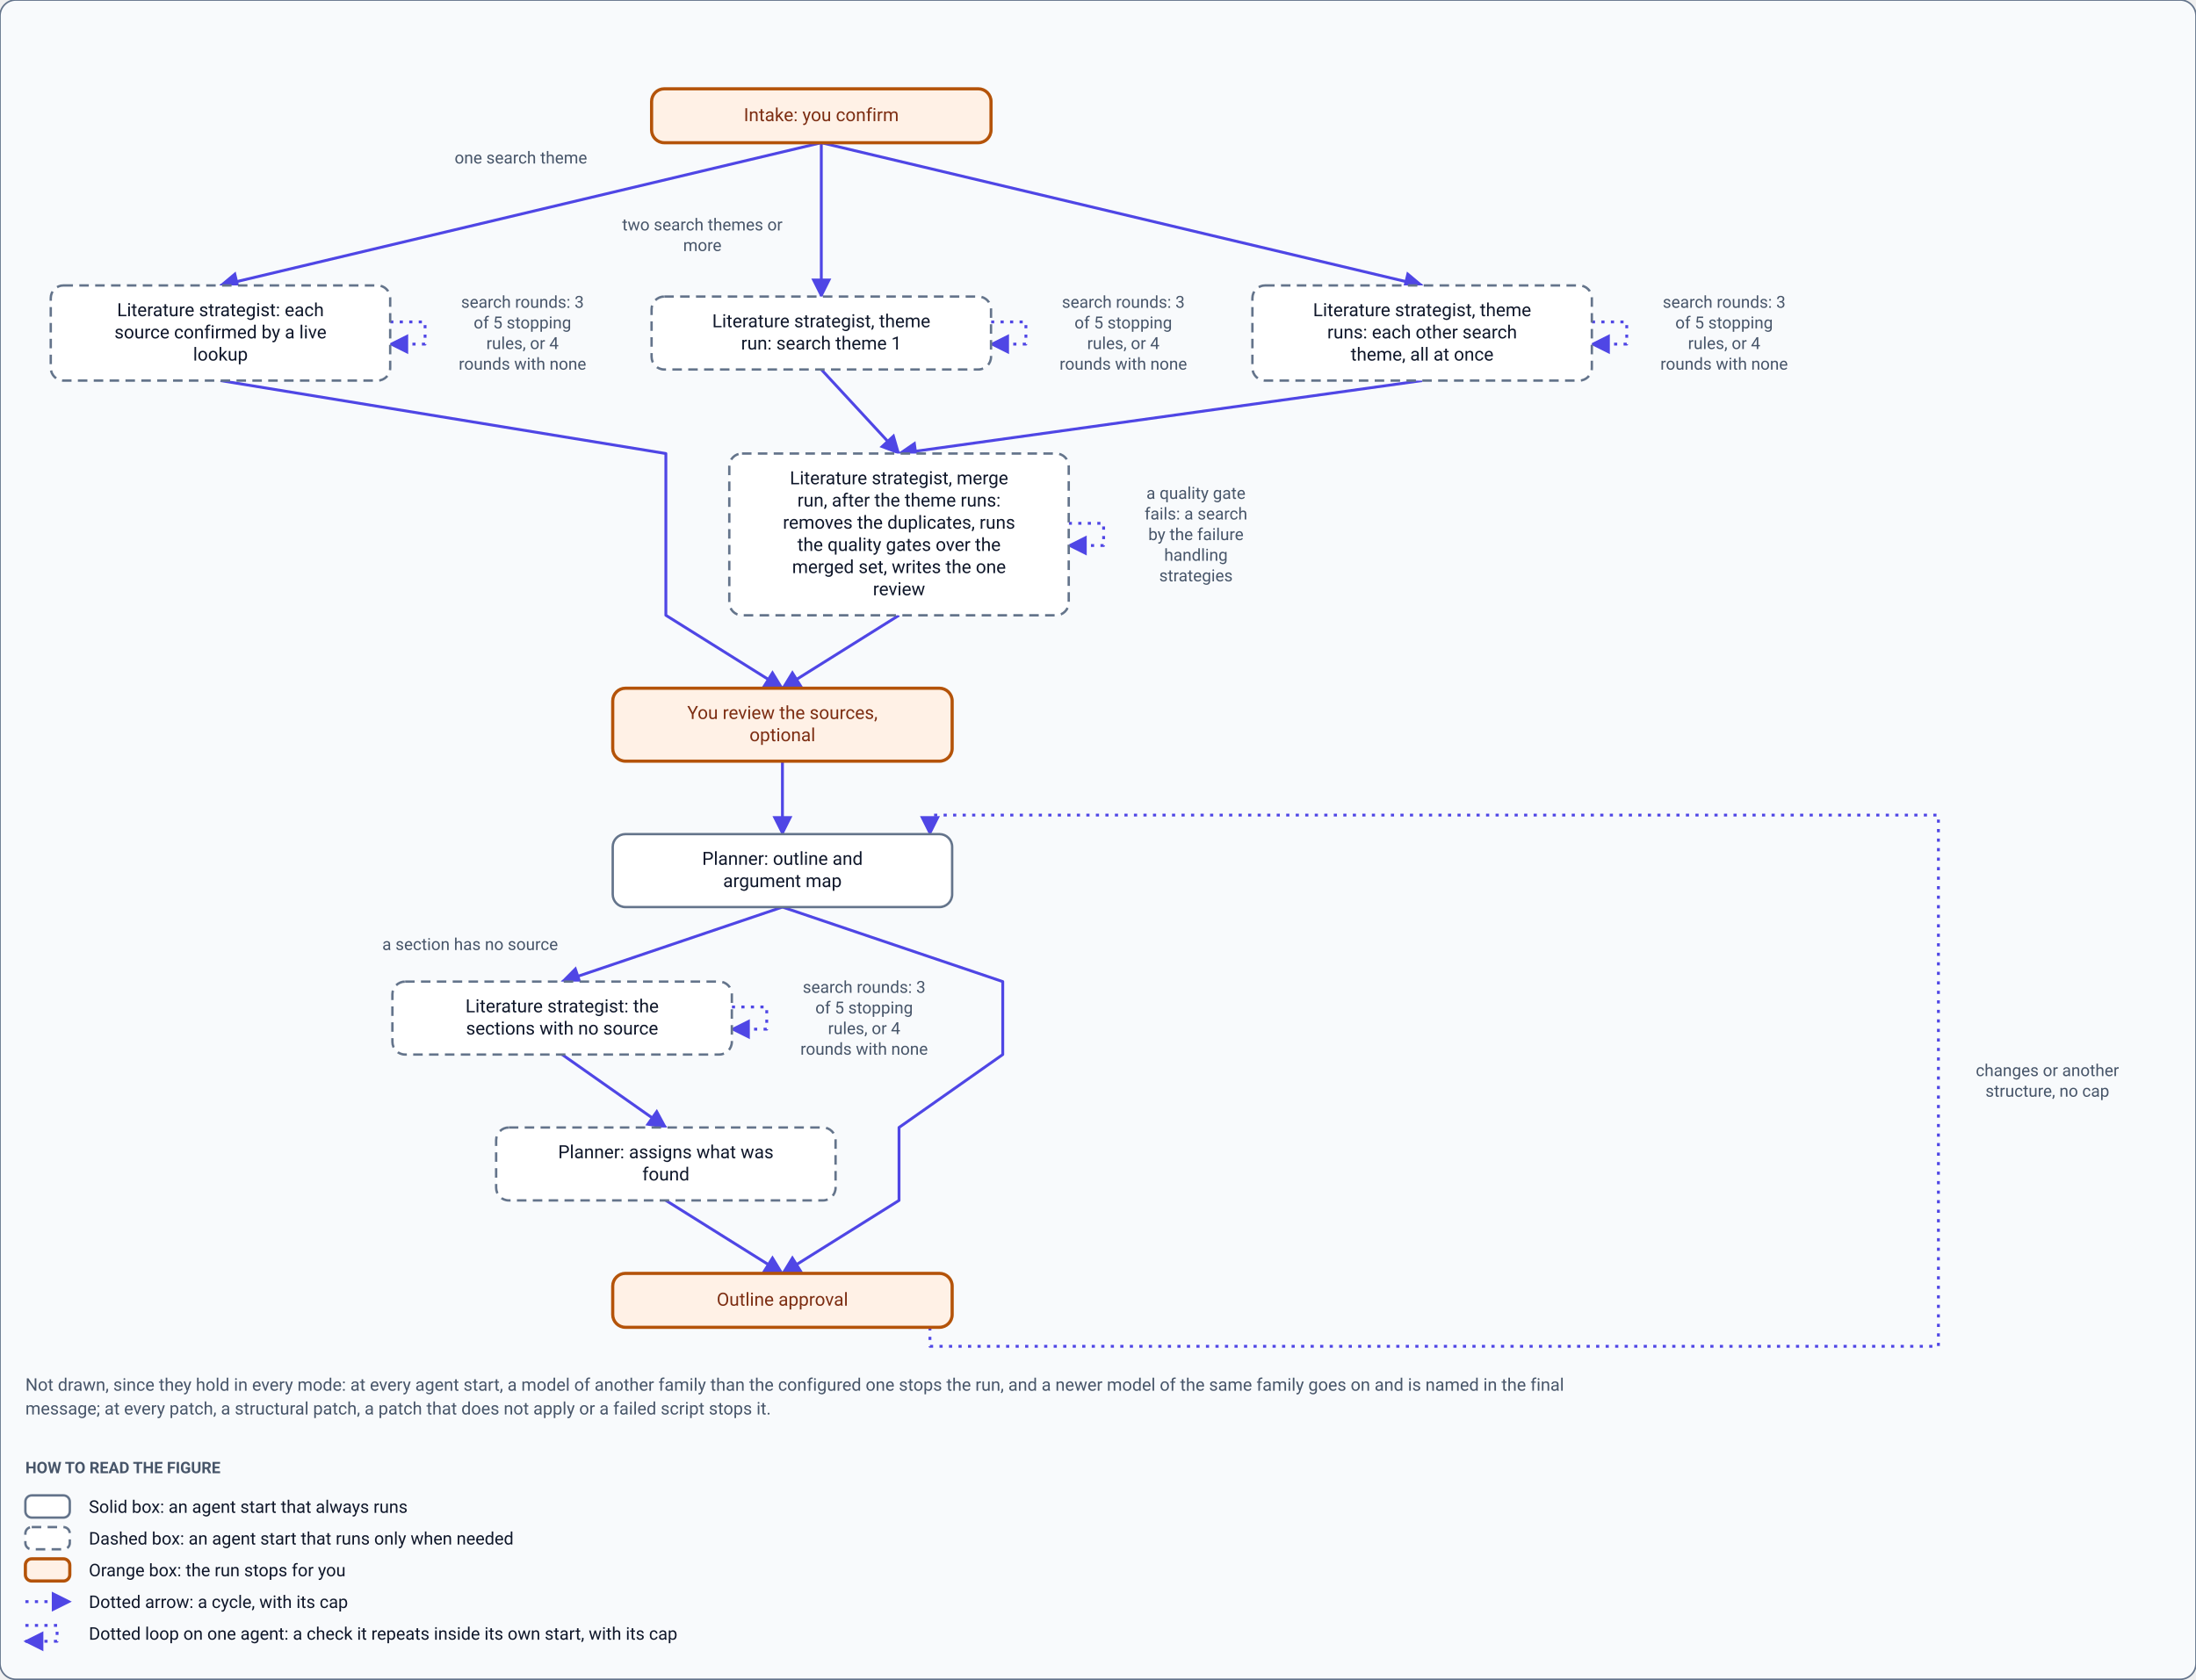
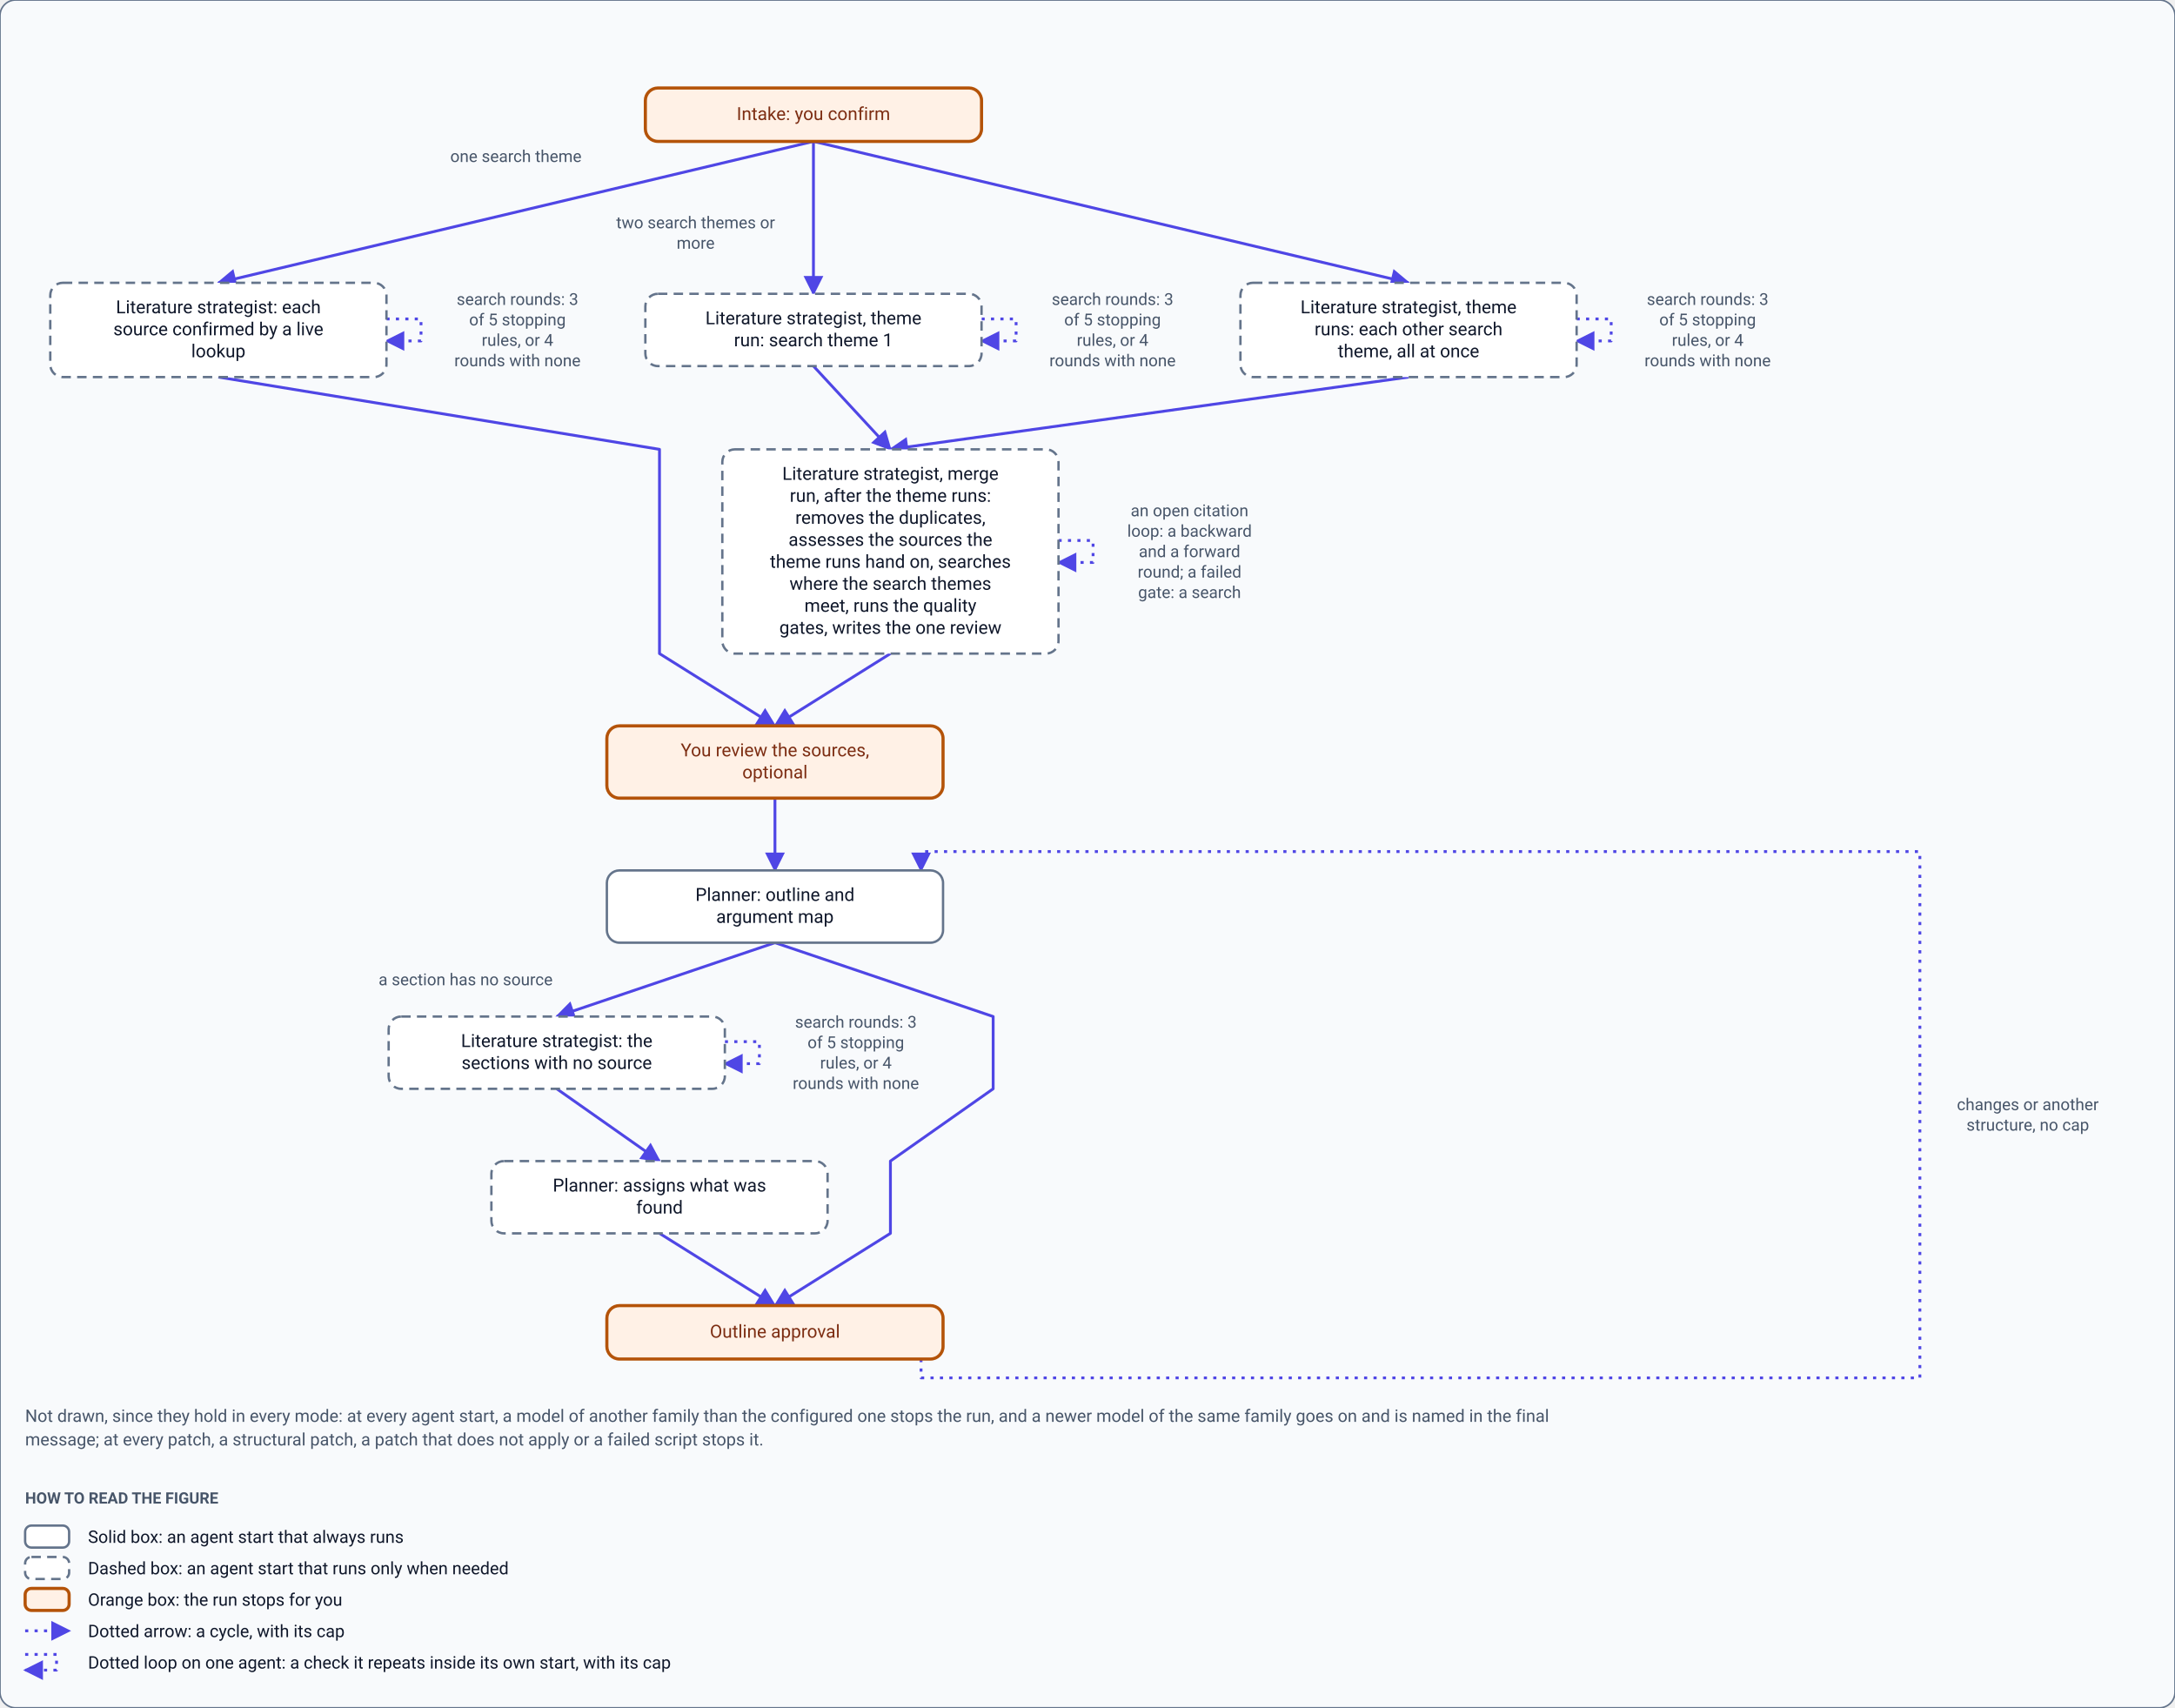
- <svg xmlns="http://www.w3.org/2000/svg" viewBox="0 0 1384.5 1059" width="1384.5" height="1059" role="img" aria-label="The outline-only mode of the paper skill. Boxes: Intake: you confirm (stop); Literature strategist: each source confirmed by a live lookup (agent, only when needed); Literature strategist, theme run: search theme 1 (agent, only when needed); Literature strategist, theme runs: each other search theme, all at once (agent, only when needed); Literature strategist, merge run, after the theme runs: removes the duplicates, runs the quality gates over the merged set, writes the one review (agent, only when needed); You review the sources, optional (stop); Planner: outline and argument map (agent); Literature strategist: the sections with no source (agent, only when needed); Planner: assigns what was found (agent, only when needed); Outline approval (stop).">
+ <svg xmlns="http://www.w3.org/2000/svg" viewBox="0 0 1384.5 1087" width="1384.5" height="1087" role="img" aria-label="The outline-only mode of the paper skill. Boxes: Intake: you confirm (stop); Literature strategist: each source confirmed by a live lookup (agent, only when needed); Literature strategist, theme run: search theme 1 (agent, only when needed); Literature strategist, theme runs: each other search theme, all at once (agent, only when needed); Literature strategist, merge run, after the theme runs: removes the duplicates, assesses the sources the theme runs hand on, searches where the search themes meet, runs the quality gates, writes the one review (agent, only when needed); You review the sources, optional (stop); Planner: outline and argument map (agent); Literature strategist: the sections with no source (agent, only when needed); Planner: assigns what was found (agent, only when needed); Outline approval (stop).">
  <defs>
    <marker id="arrow" viewBox="0 0 10 10" refX="9" refY="5" markerWidth="7" markerHeight="7" orient="auto">
      <path d="M0,0 L10,5 L0,10 z" fill="#4f46e5" />
    </marker>
  </defs>
-   <rect x="0" y="0" width="1384.5" height="1059" rx="10" fill="#f8fafc" stroke="#64748b" />
+   <rect x="0" y="0" width="1384.5" height="1087" rx="10" fill="#f8fafc" stroke="#64748b" />
  <path d="M517.8,90 L139,180" fill="none" stroke="#4f46e5" stroke-width="1.8" marker-end="url(#arrow)" stroke-linejoin="round" />
  <path d="M517.8,90 L517.8,187" fill="none" stroke="#4f46e5" stroke-width="1.8" marker-end="url(#arrow)" stroke-linejoin="round" />
  <path d="M517.8,90 L896.6,180" fill="none" stroke="#4f46e5" stroke-width="1.8" marker-end="url(#arrow)" stroke-linejoin="round" />
-   <path d="M139,240 L419.8,286 L419.8,388 L493.3,434" fill="none" stroke="#4f46e5" stroke-width="1.8" marker-end="url(#arrow)" stroke-linejoin="round" />
+   <path d="M139,240 L419.8,286 L419.8,416 L493.3,462" fill="none" stroke="#4f46e5" stroke-width="1.8" marker-end="url(#arrow)" stroke-linejoin="round" />
  <path d="M517.8,233 L566.8,286" fill="none" stroke="#4f46e5" stroke-width="1.8" marker-end="url(#arrow)" stroke-linejoin="round" />
  <path d="M896.6,240 L566.8,286" fill="none" stroke="#4f46e5" stroke-width="1.8" marker-end="url(#arrow)" stroke-linejoin="round" />
-   <path d="M566.8,388 L493.3,434" fill="none" stroke="#4f46e5" stroke-width="1.8" marker-end="url(#arrow)" stroke-linejoin="round" />
-   <path d="M493.3,480 L493.3,526" fill="none" stroke="#4f46e5" stroke-width="1.8" marker-end="url(#arrow)" stroke-linejoin="round" />
-   <path d="M493.3,572 L354.4,619" fill="none" stroke="#4f46e5" stroke-width="1.8" marker-end="url(#arrow)" stroke-linejoin="round" />
-   <path d="M493.3,572 L632.2,619 L632.2,665 L566.8,711 L566.8,757 L493.3,803" fill="none" stroke="#4f46e5" stroke-width="1.8" marker-end="url(#arrow)" stroke-linejoin="round" />
-   <path d="M354.4,665 L419.8,711" fill="none" stroke="#4f46e5" stroke-width="1.8" marker-end="url(#arrow)" stroke-linejoin="round" />
-   <path d="M419.8,757 L493.3,803" fill="none" stroke="#4f46e5" stroke-width="1.8" marker-end="url(#arrow)" stroke-linejoin="round" />
-   <path d="M586.3,837 L586.3,849 L1222.1,849 L1222.1,514 L586.3,514 L586.3,526" fill="none" stroke="#4f46e5" stroke-width="1.8" stroke-dasharray="2 4" marker-end="url(#arrow)" stroke-linejoin="round" />
+   <path d="M566.8,416 L493.3,462" fill="none" stroke="#4f46e5" stroke-width="1.8" marker-end="url(#arrow)" stroke-linejoin="round" />
+   <path d="M493.3,508 L493.3,554" fill="none" stroke="#4f46e5" stroke-width="1.8" marker-end="url(#arrow)" stroke-linejoin="round" />
+   <path d="M493.3,600 L354.4,647" fill="none" stroke="#4f46e5" stroke-width="1.8" marker-end="url(#arrow)" stroke-linejoin="round" />
+   <path d="M493.3,600 L632.2,647 L632.2,693 L566.8,739 L566.8,785 L493.3,831" fill="none" stroke="#4f46e5" stroke-width="1.8" marker-end="url(#arrow)" stroke-linejoin="round" />
+   <path d="M354.4,693 L419.8,739" fill="none" stroke="#4f46e5" stroke-width="1.8" marker-end="url(#arrow)" stroke-linejoin="round" />
+   <path d="M419.8,785 L493.3,831" fill="none" stroke="#4f46e5" stroke-width="1.8" marker-end="url(#arrow)" stroke-linejoin="round" />
+   <path d="M586.3,865 L586.3,877 L1222.1,877 L1222.1,542 L586.3,542 L586.3,554" fill="none" stroke="#4f46e5" stroke-width="1.8" stroke-dasharray="2 4" marker-end="url(#arrow)" stroke-linejoin="round" />
  <path d="M246,203 L268,203 L268,217 L246,217" fill="none" stroke="#4f46e5" stroke-width="1.8" stroke-dasharray="2 4" marker-end="url(#arrow)" stroke-linejoin="round" />
  <path d="M624.8,203 L646.8,203 L646.8,217 L624.8,217" fill="none" stroke="#4f46e5" stroke-width="1.8" stroke-dasharray="2 4" marker-end="url(#arrow)" stroke-linejoin="round" />
  <path d="M1003.6,203 L1025.6,203 L1025.6,217 L1003.6,217" fill="none" stroke="#4f46e5" stroke-width="1.8" stroke-dasharray="2 4" marker-end="url(#arrow)" stroke-linejoin="round" />
-   <path d="M673.8,330 L695.8,330 L695.8,344 L673.8,344" fill="none" stroke="#4f46e5" stroke-width="1.8" stroke-dasharray="2 4" marker-end="url(#arrow)" stroke-linejoin="round" />
-   <path d="M461.4,635 L483.4,635 L483.4,649 L461.4,649" fill="none" stroke="#4f46e5" stroke-width="1.8" stroke-dasharray="2 4" marker-end="url(#arrow)" stroke-linejoin="round" />
+   <path d="M673.8,344 L695.8,344 L695.8,358 L673.8,358" fill="none" stroke="#4f46e5" stroke-width="1.8" stroke-dasharray="2 4" marker-end="url(#arrow)" stroke-linejoin="round" />
+   <path d="M461.4,663 L483.4,663 L483.4,677 L461.4,677" fill="none" stroke="#4f46e5" stroke-width="1.8" stroke-dasharray="2 4" marker-end="url(#arrow)" stroke-linejoin="round" />
  <rect x="410.8" y="56" width="214" height="34" rx="8" fill="#fff1e6" stroke="#b45309" stroke-width="2" />
  <text x="517.8" y="76.4" font-family="ui-sans-serif, -apple-system, 'Segoe UI', Roboto, Helvetica, Arial, sans-serif" font-size="11.5" fill="#7c2d12" font-weight="400" text-anchor="middle">Intake: you confirm</text>
  <rect x="32" y="180" width="214" height="60" rx="8" fill="#ffffff" stroke="#64748b" stroke-width="1.5" stroke-dasharray="6 4" />
  <text x="139" y="199.4" font-family="ui-sans-serif, -apple-system, 'Segoe UI', Roboto, Helvetica, Arial, sans-serif" font-size="11.5" fill="#0f172a" font-weight="400" text-anchor="middle">Literature strategist: each</text>
  <text x="139" y="213.4" font-family="ui-sans-serif, -apple-system, 'Segoe UI', Roboto, Helvetica, Arial, sans-serif" font-size="11.5" fill="#0f172a" font-weight="400" text-anchor="middle">source confirmed by a live</text>
  <text x="139" y="227.4" font-family="ui-sans-serif, -apple-system, 'Segoe UI', Roboto, Helvetica, Arial, sans-serif" font-size="11.5" fill="#0f172a" font-weight="400" text-anchor="middle">lookup</text>
  <rect x="410.8" y="187" width="214" height="46" rx="8" fill="#ffffff" stroke="#64748b" stroke-width="1.5" stroke-dasharray="6 4" />
  <text x="517.8" y="206.4" font-family="ui-sans-serif, -apple-system, 'Segoe UI', Roboto, Helvetica, Arial, sans-serif" font-size="11.5" fill="#0f172a" font-weight="400" text-anchor="middle">Literature strategist, theme</text>
  <text x="517.8" y="220.4" font-family="ui-sans-serif, -apple-system, 'Segoe UI', Roboto, Helvetica, Arial, sans-serif" font-size="11.5" fill="#0f172a" font-weight="400" text-anchor="middle">run: search theme 1</text>
  <rect x="789.6" y="180" width="214" height="60" rx="8" fill="#ffffff" stroke="#64748b" stroke-width="1.5" stroke-dasharray="6 4" />
  <text x="896.6" y="199.4" font-family="ui-sans-serif, -apple-system, 'Segoe UI', Roboto, Helvetica, Arial, sans-serif" font-size="11.5" fill="#0f172a" font-weight="400" text-anchor="middle">Literature strategist, theme</text>
  <text x="896.6" y="213.4" font-family="ui-sans-serif, -apple-system, 'Segoe UI', Roboto, Helvetica, Arial, sans-serif" font-size="11.5" fill="#0f172a" font-weight="400" text-anchor="middle">runs: each other search</text>
  <text x="896.6" y="227.4" font-family="ui-sans-serif, -apple-system, 'Segoe UI', Roboto, Helvetica, Arial, sans-serif" font-size="11.5" fill="#0f172a" font-weight="400" text-anchor="middle">theme, all at once</text>
-   <rect x="459.8" y="286" width="214" height="102" rx="8" fill="#ffffff" stroke="#64748b" stroke-width="1.5" stroke-dasharray="6 4" />
+   <rect x="459.8" y="286" width="214" height="130" rx="8" fill="#ffffff" stroke="#64748b" stroke-width="1.5" stroke-dasharray="6 4" />
  <text x="566.8" y="305.4" font-family="ui-sans-serif, -apple-system, 'Segoe UI', Roboto, Helvetica, Arial, sans-serif" font-size="11.5" fill="#0f172a" font-weight="400" text-anchor="middle">Literature strategist, merge</text>
  <text x="566.8" y="319.4" font-family="ui-sans-serif, -apple-system, 'Segoe UI', Roboto, Helvetica, Arial, sans-serif" font-size="11.5" fill="#0f172a" font-weight="400" text-anchor="middle">run, after the theme runs:</text>
-   <text x="566.8" y="333.4" font-family="ui-sans-serif, -apple-system, 'Segoe UI', Roboto, Helvetica, Arial, sans-serif" font-size="11.5" fill="#0f172a" font-weight="400" text-anchor="middle">removes the duplicates, runs</text>
-   <text x="566.8" y="347.4" font-family="ui-sans-serif, -apple-system, 'Segoe UI', Roboto, Helvetica, Arial, sans-serif" font-size="11.5" fill="#0f172a" font-weight="400" text-anchor="middle">the quality gates over the</text>
-   <text x="566.8" y="361.4" font-family="ui-sans-serif, -apple-system, 'Segoe UI', Roboto, Helvetica, Arial, sans-serif" font-size="11.5" fill="#0f172a" font-weight="400" text-anchor="middle">merged set, writes the one</text>
-   <text x="566.8" y="375.4" font-family="ui-sans-serif, -apple-system, 'Segoe UI', Roboto, Helvetica, Arial, sans-serif" font-size="11.5" fill="#0f172a" font-weight="400" text-anchor="middle">review</text>
-   <rect x="386.3" y="434" width="214" height="46" rx="8" fill="#fff1e6" stroke="#b45309" stroke-width="2" />
-   <text x="493.3" y="453.4" font-family="ui-sans-serif, -apple-system, 'Segoe UI', Roboto, Helvetica, Arial, sans-serif" font-size="11.5" fill="#7c2d12" font-weight="400" text-anchor="middle">You review the sources,</text>
-   <text x="493.3" y="467.4" font-family="ui-sans-serif, -apple-system, 'Segoe UI', Roboto, Helvetica, Arial, sans-serif" font-size="11.5" fill="#7c2d12" font-weight="400" text-anchor="middle">optional</text>
-   <rect x="386.3" y="526" width="214" height="46" rx="8" fill="#ffffff" stroke="#64748b" stroke-width="1.5" />
-   <text x="493.3" y="545.4" font-family="ui-sans-serif, -apple-system, 'Segoe UI', Roboto, Helvetica, Arial, sans-serif" font-size="11.5" fill="#0f172a" font-weight="400" text-anchor="middle">Planner: outline and</text>
-   <text x="493.3" y="559.4" font-family="ui-sans-serif, -apple-system, 'Segoe UI', Roboto, Helvetica, Arial, sans-serif" font-size="11.5" fill="#0f172a" font-weight="400" text-anchor="middle">argument map</text>
-   <rect x="247.4" y="619" width="214" height="46" rx="8" fill="#ffffff" stroke="#64748b" stroke-width="1.5" stroke-dasharray="6 4" />
-   <text x="354.4" y="638.4" font-family="ui-sans-serif, -apple-system, 'Segoe UI', Roboto, Helvetica, Arial, sans-serif" font-size="11.5" fill="#0f172a" font-weight="400" text-anchor="middle">Literature strategist: the</text>
-   <text x="354.4" y="652.4" font-family="ui-sans-serif, -apple-system, 'Segoe UI', Roboto, Helvetica, Arial, sans-serif" font-size="11.5" fill="#0f172a" font-weight="400" text-anchor="middle">sections with no source</text>
-   <rect x="312.8" y="711" width="214" height="46" rx="8" fill="#ffffff" stroke="#64748b" stroke-width="1.5" stroke-dasharray="6 4" />
-   <text x="419.8" y="730.4" font-family="ui-sans-serif, -apple-system, 'Segoe UI', Roboto, Helvetica, Arial, sans-serif" font-size="11.5" fill="#0f172a" font-weight="400" text-anchor="middle">Planner: assigns what was</text>
-   <text x="419.8" y="744.4" font-family="ui-sans-serif, -apple-system, 'Segoe UI', Roboto, Helvetica, Arial, sans-serif" font-size="11.5" fill="#0f172a" font-weight="400" text-anchor="middle">found</text>
-   <rect x="386.3" y="803" width="214" height="34" rx="8" fill="#fff1e6" stroke="#b45309" stroke-width="2" />
-   <text x="493.3" y="823.4" font-family="ui-sans-serif, -apple-system, 'Segoe UI', Roboto, Helvetica, Arial, sans-serif" font-size="11.5" fill="#7c2d12" font-weight="400" text-anchor="middle">Outline approval</text>
+   <text x="566.8" y="333.4" font-family="ui-sans-serif, -apple-system, 'Segoe UI', Roboto, Helvetica, Arial, sans-serif" font-size="11.5" fill="#0f172a" font-weight="400" text-anchor="middle">removes the duplicates,</text>
+   <text x="566.8" y="347.4" font-family="ui-sans-serif, -apple-system, 'Segoe UI', Roboto, Helvetica, Arial, sans-serif" font-size="11.5" fill="#0f172a" font-weight="400" text-anchor="middle">assesses the sources the</text>
+   <text x="566.8" y="361.4" font-family="ui-sans-serif, -apple-system, 'Segoe UI', Roboto, Helvetica, Arial, sans-serif" font-size="11.5" fill="#0f172a" font-weight="400" text-anchor="middle">theme runs hand on, searches</text>
+   <text x="566.8" y="375.4" font-family="ui-sans-serif, -apple-system, 'Segoe UI', Roboto, Helvetica, Arial, sans-serif" font-size="11.5" fill="#0f172a" font-weight="400" text-anchor="middle">where the search themes</text>
+   <text x="566.8" y="389.4" font-family="ui-sans-serif, -apple-system, 'Segoe UI', Roboto, Helvetica, Arial, sans-serif" font-size="11.5" fill="#0f172a" font-weight="400" text-anchor="middle">meet, runs the quality</text>
+   <text x="566.8" y="403.4" font-family="ui-sans-serif, -apple-system, 'Segoe UI', Roboto, Helvetica, Arial, sans-serif" font-size="11.5" fill="#0f172a" font-weight="400" text-anchor="middle">gates, writes the one review</text>
+   <rect x="386.3" y="462" width="214" height="46" rx="8" fill="#fff1e6" stroke="#b45309" stroke-width="2" />
+   <text x="493.3" y="481.4" font-family="ui-sans-serif, -apple-system, 'Segoe UI', Roboto, Helvetica, Arial, sans-serif" font-size="11.5" fill="#7c2d12" font-weight="400" text-anchor="middle">You review the sources,</text>
+   <text x="493.3" y="495.4" font-family="ui-sans-serif, -apple-system, 'Segoe UI', Roboto, Helvetica, Arial, sans-serif" font-size="11.5" fill="#7c2d12" font-weight="400" text-anchor="middle">optional</text>
+   <rect x="386.3" y="554" width="214" height="46" rx="8" fill="#ffffff" stroke="#64748b" stroke-width="1.5" />
+   <text x="493.3" y="573.4" font-family="ui-sans-serif, -apple-system, 'Segoe UI', Roboto, Helvetica, Arial, sans-serif" font-size="11.5" fill="#0f172a" font-weight="400" text-anchor="middle">Planner: outline and</text>
+   <text x="493.3" y="587.4" font-family="ui-sans-serif, -apple-system, 'Segoe UI', Roboto, Helvetica, Arial, sans-serif" font-size="11.5" fill="#0f172a" font-weight="400" text-anchor="middle">argument map</text>
+   <rect x="247.4" y="647" width="214" height="46" rx="8" fill="#ffffff" stroke="#64748b" stroke-width="1.5" stroke-dasharray="6 4" />
+   <text x="354.4" y="666.4" font-family="ui-sans-serif, -apple-system, 'Segoe UI', Roboto, Helvetica, Arial, sans-serif" font-size="11.5" fill="#0f172a" font-weight="400" text-anchor="middle">Literature strategist: the</text>
+   <text x="354.4" y="680.4" font-family="ui-sans-serif, -apple-system, 'Segoe UI', Roboto, Helvetica, Arial, sans-serif" font-size="11.5" fill="#0f172a" font-weight="400" text-anchor="middle">sections with no source</text>
+   <rect x="312.8" y="739" width="214" height="46" rx="8" fill="#ffffff" stroke="#64748b" stroke-width="1.5" stroke-dasharray="6 4" />
+   <text x="419.8" y="758.4" font-family="ui-sans-serif, -apple-system, 'Segoe UI', Roboto, Helvetica, Arial, sans-serif" font-size="11.5" fill="#0f172a" font-weight="400" text-anchor="middle">Planner: assigns what was</text>
+   <text x="419.8" y="772.4" font-family="ui-sans-serif, -apple-system, 'Segoe UI', Roboto, Helvetica, Arial, sans-serif" font-size="11.5" fill="#0f172a" font-weight="400" text-anchor="middle">found</text>
+   <rect x="386.3" y="831" width="214" height="34" rx="8" fill="#fff1e6" stroke="#b45309" stroke-width="2" />
+   <text x="493.3" y="851.4" font-family="ui-sans-serif, -apple-system, 'Segoe UI', Roboto, Helvetica, Arial, sans-serif" font-size="11.5" fill="#7c2d12" font-weight="400" text-anchor="middle">Outline approval</text>
  <text x="328.4" y="103.1" font-family="ui-sans-serif, -apple-system, 'Segoe UI', Roboto, Helvetica, Arial, sans-serif" font-size="10.5" fill="#475569" font-weight="400" text-anchor="middle" stroke="#f8fafc" stroke-width="4" stroke-linejoin="round" paint-order="stroke">one search theme</text>
  <text x="442.8" y="145.3" font-family="ui-sans-serif, -apple-system, 'Segoe UI', Roboto, Helvetica, Arial, sans-serif" font-size="10.5" fill="#475569" font-weight="400" text-anchor="middle" stroke="#f8fafc" stroke-width="4" stroke-linejoin="round" paint-order="stroke">two search themes or</text>
  <text x="442.8" y="158.3" font-family="ui-sans-serif, -apple-system, 'Segoe UI', Roboto, Helvetica, Arial, sans-serif" font-size="10.5" fill="#475569" font-weight="400" text-anchor="middle" stroke="#f8fafc" stroke-width="4" stroke-linejoin="round" paint-order="stroke">more</text>
-   <text x="296.4" y="599.1" font-family="ui-sans-serif, -apple-system, 'Segoe UI', Roboto, Helvetica, Arial, sans-serif" font-size="10.5" fill="#475569" font-weight="400" text-anchor="middle" stroke="#f8fafc" stroke-width="4" stroke-linejoin="round" paint-order="stroke">a section has no source</text>
-   <text x="1290.8" y="678.6" font-family="ui-sans-serif, -apple-system, 'Segoe UI', Roboto, Helvetica, Arial, sans-serif" font-size="10.5" fill="#475569" font-weight="400" text-anchor="middle" stroke="#f8fafc" stroke-width="4" stroke-linejoin="round" paint-order="stroke">changes or another</text>
-   <text x="1290.8" y="691.6" font-family="ui-sans-serif, -apple-system, 'Segoe UI', Roboto, Helvetica, Arial, sans-serif" font-size="10.5" fill="#475569" font-weight="400" text-anchor="middle" stroke="#f8fafc" stroke-width="4" stroke-linejoin="round" paint-order="stroke">structure, no cap</text>
+   <text x="296.4" y="627.1" font-family="ui-sans-serif, -apple-system, 'Segoe UI', Roboto, Helvetica, Arial, sans-serif" font-size="10.5" fill="#475569" font-weight="400" text-anchor="middle" stroke="#f8fafc" stroke-width="4" stroke-linejoin="round" paint-order="stroke">a section has no source</text>
+   <text x="1290.8" y="706.6" font-family="ui-sans-serif, -apple-system, 'Segoe UI', Roboto, Helvetica, Arial, sans-serif" font-size="10.5" fill="#475569" font-weight="400" text-anchor="middle" stroke="#f8fafc" stroke-width="4" stroke-linejoin="round" paint-order="stroke">changes or another</text>
+   <text x="1290.8" y="719.6" font-family="ui-sans-serif, -apple-system, 'Segoe UI', Roboto, Helvetica, Arial, sans-serif" font-size="10.5" fill="#475569" font-weight="400" text-anchor="middle" stroke="#f8fafc" stroke-width="4" stroke-linejoin="round" paint-order="stroke">structure, no cap</text>
  <text x="329.4" y="194.1" font-family="ui-sans-serif, -apple-system, 'Segoe UI', Roboto, Helvetica, Arial, sans-serif" font-size="10.5" fill="#475569" font-weight="400" text-anchor="middle" stroke="#f8fafc" stroke-width="4" stroke-linejoin="round" paint-order="stroke">search rounds: 3</text>
  <text x="329.4" y="207.1" font-family="ui-sans-serif, -apple-system, 'Segoe UI', Roboto, Helvetica, Arial, sans-serif" font-size="10.5" fill="#475569" font-weight="400" text-anchor="middle" stroke="#f8fafc" stroke-width="4" stroke-linejoin="round" paint-order="stroke">of 5 stopping</text>
  <text x="329.4" y="220.1" font-family="ui-sans-serif, -apple-system, 'Segoe UI', Roboto, Helvetica, Arial, sans-serif" font-size="10.5" fill="#475569" font-weight="400" text-anchor="middle" stroke="#f8fafc" stroke-width="4" stroke-linejoin="round" paint-order="stroke">rules, or 4</text>
  <text x="329.4" y="233.1" font-family="ui-sans-serif, -apple-system, 'Segoe UI', Roboto, Helvetica, Arial, sans-serif" font-size="10.5" fill="#475569" font-weight="400" text-anchor="middle" stroke="#f8fafc" stroke-width="4" stroke-linejoin="round" paint-order="stroke">rounds with none</text>
  <text x="708.2" y="194.1" font-family="ui-sans-serif, -apple-system, 'Segoe UI', Roboto, Helvetica, Arial, sans-serif" font-size="10.5" fill="#475569" font-weight="400" text-anchor="middle" stroke="#f8fafc" stroke-width="4" stroke-linejoin="round" paint-order="stroke">search rounds: 3</text>
  <text x="708.2" y="207.1" font-family="ui-sans-serif, -apple-system, 'Segoe UI', Roboto, Helvetica, Arial, sans-serif" font-size="10.5" fill="#475569" font-weight="400" text-anchor="middle" stroke="#f8fafc" stroke-width="4" stroke-linejoin="round" paint-order="stroke">of 5 stopping</text>
  <text x="708.2" y="220.1" font-family="ui-sans-serif, -apple-system, 'Segoe UI', Roboto, Helvetica, Arial, sans-serif" font-size="10.5" fill="#475569" font-weight="400" text-anchor="middle" stroke="#f8fafc" stroke-width="4" stroke-linejoin="round" paint-order="stroke">rules, or 4</text>
  <text x="708.2" y="233.1" font-family="ui-sans-serif, -apple-system, 'Segoe UI', Roboto, Helvetica, Arial, sans-serif" font-size="10.5" fill="#475569" font-weight="400" text-anchor="middle" stroke="#f8fafc" stroke-width="4" stroke-linejoin="round" paint-order="stroke">rounds with none</text>
  <text x="1087" y="194.1" font-family="ui-sans-serif, -apple-system, 'Segoe UI', Roboto, Helvetica, Arial, sans-serif" font-size="10.5" fill="#475569" font-weight="400" text-anchor="middle" stroke="#f8fafc" stroke-width="4" stroke-linejoin="round" paint-order="stroke">search rounds: 3</text>
  <text x="1087" y="207.1" font-family="ui-sans-serif, -apple-system, 'Segoe UI', Roboto, Helvetica, Arial, sans-serif" font-size="10.5" fill="#475569" font-weight="400" text-anchor="middle" stroke="#f8fafc" stroke-width="4" stroke-linejoin="round" paint-order="stroke">of 5 stopping</text>
  <text x="1087" y="220.1" font-family="ui-sans-serif, -apple-system, 'Segoe UI', Roboto, Helvetica, Arial, sans-serif" font-size="10.5" fill="#475569" font-weight="400" text-anchor="middle" stroke="#f8fafc" stroke-width="4" stroke-linejoin="round" paint-order="stroke">rules, or 4</text>
  <text x="1087" y="233.1" font-family="ui-sans-serif, -apple-system, 'Segoe UI', Roboto, Helvetica, Arial, sans-serif" font-size="10.5" fill="#475569" font-weight="400" text-anchor="middle" stroke="#f8fafc" stroke-width="4" stroke-linejoin="round" paint-order="stroke">rounds with none</text>
-   <text x="754" y="314.6" font-family="ui-sans-serif, -apple-system, 'Segoe UI', Roboto, Helvetica, Arial, sans-serif" font-size="10.5" fill="#475569" font-weight="400" text-anchor="middle" stroke="#f8fafc" stroke-width="4" stroke-linejoin="round" paint-order="stroke">a quality gate</text>
-   <text x="754" y="327.6" font-family="ui-sans-serif, -apple-system, 'Segoe UI', Roboto, Helvetica, Arial, sans-serif" font-size="10.5" fill="#475569" font-weight="400" text-anchor="middle" stroke="#f8fafc" stroke-width="4" stroke-linejoin="round" paint-order="stroke">fails: a search</text>
-   <text x="754" y="340.6" font-family="ui-sans-serif, -apple-system, 'Segoe UI', Roboto, Helvetica, Arial, sans-serif" font-size="10.5" fill="#475569" font-weight="400" text-anchor="middle" stroke="#f8fafc" stroke-width="4" stroke-linejoin="round" paint-order="stroke">by the failure</text>
-   <text x="754" y="353.6" font-family="ui-sans-serif, -apple-system, 'Segoe UI', Roboto, Helvetica, Arial, sans-serif" font-size="10.5" fill="#475569" font-weight="400" text-anchor="middle" stroke="#f8fafc" stroke-width="4" stroke-linejoin="round" paint-order="stroke">handling</text>
-   <text x="754" y="366.6" font-family="ui-sans-serif, -apple-system, 'Segoe UI', Roboto, Helvetica, Arial, sans-serif" font-size="10.5" fill="#475569" font-weight="400" text-anchor="middle" stroke="#f8fafc" stroke-width="4" stroke-linejoin="round" paint-order="stroke">strategies</text>
-   <text x="544.8" y="626.1" font-family="ui-sans-serif, -apple-system, 'Segoe UI', Roboto, Helvetica, Arial, sans-serif" font-size="10.5" fill="#475569" font-weight="400" text-anchor="middle" stroke="#f8fafc" stroke-width="4" stroke-linejoin="round" paint-order="stroke">search rounds: 3</text>
-   <text x="544.8" y="639.1" font-family="ui-sans-serif, -apple-system, 'Segoe UI', Roboto, Helvetica, Arial, sans-serif" font-size="10.5" fill="#475569" font-weight="400" text-anchor="middle" stroke="#f8fafc" stroke-width="4" stroke-linejoin="round" paint-order="stroke">of 5 stopping</text>
-   <text x="544.8" y="652.1" font-family="ui-sans-serif, -apple-system, 'Segoe UI', Roboto, Helvetica, Arial, sans-serif" font-size="10.5" fill="#475569" font-weight="400" text-anchor="middle" stroke="#f8fafc" stroke-width="4" stroke-linejoin="round" paint-order="stroke">rules, or 4</text>
-   <text x="544.8" y="665.1" font-family="ui-sans-serif, -apple-system, 'Segoe UI', Roboto, Helvetica, Arial, sans-serif" font-size="10.5" fill="#475569" font-weight="400" text-anchor="middle" stroke="#f8fafc" stroke-width="4" stroke-linejoin="round" paint-order="stroke">rounds with none</text>
-   <text x="16" y="877" font-family="ui-sans-serif, -apple-system, 'Segoe UI', Roboto, Helvetica, Arial, sans-serif" font-size="11" fill="#475569" font-weight="400" text-anchor="start">Not drawn, since they hold in every mode: at every agent start, a model of another family than the configured one stops the run, and a newer model of the same family goes on and is named in the final</text>
-   <text x="16" y="892" font-family="ui-sans-serif, -apple-system, 'Segoe UI', Roboto, Helvetica, Arial, sans-serif" font-size="11" fill="#475569" font-weight="400" text-anchor="start">message; at every patch, a structural patch, a patch that does not apply or a failed script stops it.</text>
-   <text x="16" y="929" font-family="ui-sans-serif, -apple-system, 'Segoe UI', Roboto, Helvetica, Arial, sans-serif" font-size="10" fill="#475569" font-weight="700" text-anchor="start">HOW TO READ THE FIGURE</text>
-   <rect x="16" y="943" width="28" height="14" rx="4" fill="#ffffff" stroke="#64748b" stroke-width="1.5" />
-   <text x="56" y="954" font-family="ui-sans-serif, -apple-system, 'Segoe UI', Roboto, Helvetica, Arial, sans-serif" font-size="11" fill="#0f172a" font-weight="400" text-anchor="start">Solid box: an agent start that always runs</text>
-   <rect x="16" y="963" width="28" height="14" rx="4" fill="#ffffff" stroke="#64748b" stroke-width="1.5" stroke-dasharray="6 4" />
-   <text x="56" y="974" font-family="ui-sans-serif, -apple-system, 'Segoe UI', Roboto, Helvetica, Arial, sans-serif" font-size="11" fill="#0f172a" font-weight="400" text-anchor="start">Dashed box: an agent start that runs only when needed</text>
-   <rect x="16" y="983" width="28" height="14" rx="4" fill="#fff1e6" stroke="#b45309" stroke-width="2" />
-   <text x="56" y="994" font-family="ui-sans-serif, -apple-system, 'Segoe UI', Roboto, Helvetica, Arial, sans-serif" font-size="11" fill="#0f172a" font-weight="400" text-anchor="start">Orange box: the run stops for you</text>
-   <path d="M16,1010 L44,1010" fill="none" stroke="#4f46e5" stroke-width="1.8" stroke-dasharray="2 4" marker-end="url(#arrow)" stroke-linejoin="round" />
-   <text x="56" y="1014" font-family="ui-sans-serif, -apple-system, 'Segoe UI', Roboto, Helvetica, Arial, sans-serif" font-size="11" fill="#0f172a" font-weight="400" text-anchor="start">Dotted arrow: a cycle, with its cap</text>
-   <path d="M16,1025 L36,1025 L36,1035 L16,1035" fill="none" stroke="#4f46e5" stroke-width="1.8" stroke-dasharray="2 4" marker-end="url(#arrow)" stroke-linejoin="round" />
-   <text x="56" y="1034" font-family="ui-sans-serif, -apple-system, 'Segoe UI', Roboto, Helvetica, Arial, sans-serif" font-size="11" fill="#0f172a" font-weight="400" text-anchor="start">Dotted loop on one agent: a check it repeats inside its own start, with its cap</text>
+   <text x="757.2" y="328.6" font-family="ui-sans-serif, -apple-system, 'Segoe UI', Roboto, Helvetica, Arial, sans-serif" font-size="10.5" fill="#475569" font-weight="400" text-anchor="middle" stroke="#f8fafc" stroke-width="4" stroke-linejoin="round" paint-order="stroke">an open citation</text>
+   <text x="757.2" y="341.6" font-family="ui-sans-serif, -apple-system, 'Segoe UI', Roboto, Helvetica, Arial, sans-serif" font-size="10.5" fill="#475569" font-weight="400" text-anchor="middle" stroke="#f8fafc" stroke-width="4" stroke-linejoin="round" paint-order="stroke">loop: a backward</text>
+   <text x="757.2" y="354.6" font-family="ui-sans-serif, -apple-system, 'Segoe UI', Roboto, Helvetica, Arial, sans-serif" font-size="10.5" fill="#475569" font-weight="400" text-anchor="middle" stroke="#f8fafc" stroke-width="4" stroke-linejoin="round" paint-order="stroke">and a forward</text>
+   <text x="757.2" y="367.6" font-family="ui-sans-serif, -apple-system, 'Segoe UI', Roboto, Helvetica, Arial, sans-serif" font-size="10.5" fill="#475569" font-weight="400" text-anchor="middle" stroke="#f8fafc" stroke-width="4" stroke-linejoin="round" paint-order="stroke">round; a failed</text>
+   <text x="757.2" y="380.6" font-family="ui-sans-serif, -apple-system, 'Segoe UI', Roboto, Helvetica, Arial, sans-serif" font-size="10.5" fill="#475569" font-weight="400" text-anchor="middle" stroke="#f8fafc" stroke-width="4" stroke-linejoin="round" paint-order="stroke">gate: a search</text>
+   <text x="544.8" y="654.1" font-family="ui-sans-serif, -apple-system, 'Segoe UI', Roboto, Helvetica, Arial, sans-serif" font-size="10.5" fill="#475569" font-weight="400" text-anchor="middle" stroke="#f8fafc" stroke-width="4" stroke-linejoin="round" paint-order="stroke">search rounds: 3</text>
+   <text x="544.8" y="667.1" font-family="ui-sans-serif, -apple-system, 'Segoe UI', Roboto, Helvetica, Arial, sans-serif" font-size="10.5" fill="#475569" font-weight="400" text-anchor="middle" stroke="#f8fafc" stroke-width="4" stroke-linejoin="round" paint-order="stroke">of 5 stopping</text>
+   <text x="544.8" y="680.1" font-family="ui-sans-serif, -apple-system, 'Segoe UI', Roboto, Helvetica, Arial, sans-serif" font-size="10.5" fill="#475569" font-weight="400" text-anchor="middle" stroke="#f8fafc" stroke-width="4" stroke-linejoin="round" paint-order="stroke">rules, or 4</text>
+   <text x="544.8" y="693.1" font-family="ui-sans-serif, -apple-system, 'Segoe UI', Roboto, Helvetica, Arial, sans-serif" font-size="10.5" fill="#475569" font-weight="400" text-anchor="middle" stroke="#f8fafc" stroke-width="4" stroke-linejoin="round" paint-order="stroke">rounds with none</text>
+   <text x="16" y="905" font-family="ui-sans-serif, -apple-system, 'Segoe UI', Roboto, Helvetica, Arial, sans-serif" font-size="11" fill="#475569" font-weight="400" text-anchor="start">Not drawn, since they hold in every mode: at every agent start, a model of another family than the configured one stops the run, and a newer model of the same family goes on and is named in the final</text>
+   <text x="16" y="920" font-family="ui-sans-serif, -apple-system, 'Segoe UI', Roboto, Helvetica, Arial, sans-serif" font-size="11" fill="#475569" font-weight="400" text-anchor="start">message; at every patch, a structural patch, a patch that does not apply or a failed script stops it.</text>
+   <text x="16" y="957" font-family="ui-sans-serif, -apple-system, 'Segoe UI', Roboto, Helvetica, Arial, sans-serif" font-size="10" fill="#475569" font-weight="700" text-anchor="start">HOW TO READ THE FIGURE</text>
+   <rect x="16" y="971" width="28" height="14" rx="4" fill="#ffffff" stroke="#64748b" stroke-width="1.5" />
+   <text x="56" y="982" font-family="ui-sans-serif, -apple-system, 'Segoe UI', Roboto, Helvetica, Arial, sans-serif" font-size="11" fill="#0f172a" font-weight="400" text-anchor="start">Solid box: an agent start that always runs</text>
+   <rect x="16" y="991" width="28" height="14" rx="4" fill="#ffffff" stroke="#64748b" stroke-width="1.5" stroke-dasharray="6 4" />
+   <text x="56" y="1002" font-family="ui-sans-serif, -apple-system, 'Segoe UI', Roboto, Helvetica, Arial, sans-serif" font-size="11" fill="#0f172a" font-weight="400" text-anchor="start">Dashed box: an agent start that runs only when needed</text>
+   <rect x="16" y="1011" width="28" height="14" rx="4" fill="#fff1e6" stroke="#b45309" stroke-width="2" />
+   <text x="56" y="1022" font-family="ui-sans-serif, -apple-system, 'Segoe UI', Roboto, Helvetica, Arial, sans-serif" font-size="11" fill="#0f172a" font-weight="400" text-anchor="start">Orange box: the run stops for you</text>
+   <path d="M16,1038 L44,1038" fill="none" stroke="#4f46e5" stroke-width="1.8" stroke-dasharray="2 4" marker-end="url(#arrow)" stroke-linejoin="round" />
+   <text x="56" y="1042" font-family="ui-sans-serif, -apple-system, 'Segoe UI', Roboto, Helvetica, Arial, sans-serif" font-size="11" fill="#0f172a" font-weight="400" text-anchor="start">Dotted arrow: a cycle, with its cap</text>
+   <path d="M16,1053 L36,1053 L36,1063 L16,1063" fill="none" stroke="#4f46e5" stroke-width="1.8" stroke-dasharray="2 4" marker-end="url(#arrow)" stroke-linejoin="round" />
+   <text x="56" y="1062" font-family="ui-sans-serif, -apple-system, 'Segoe UI', Roboto, Helvetica, Arial, sans-serif" font-size="11" fill="#0f172a" font-weight="400" text-anchor="start">Dotted loop on one agent: a check it repeats inside its own start, with its cap</text>
</svg>
